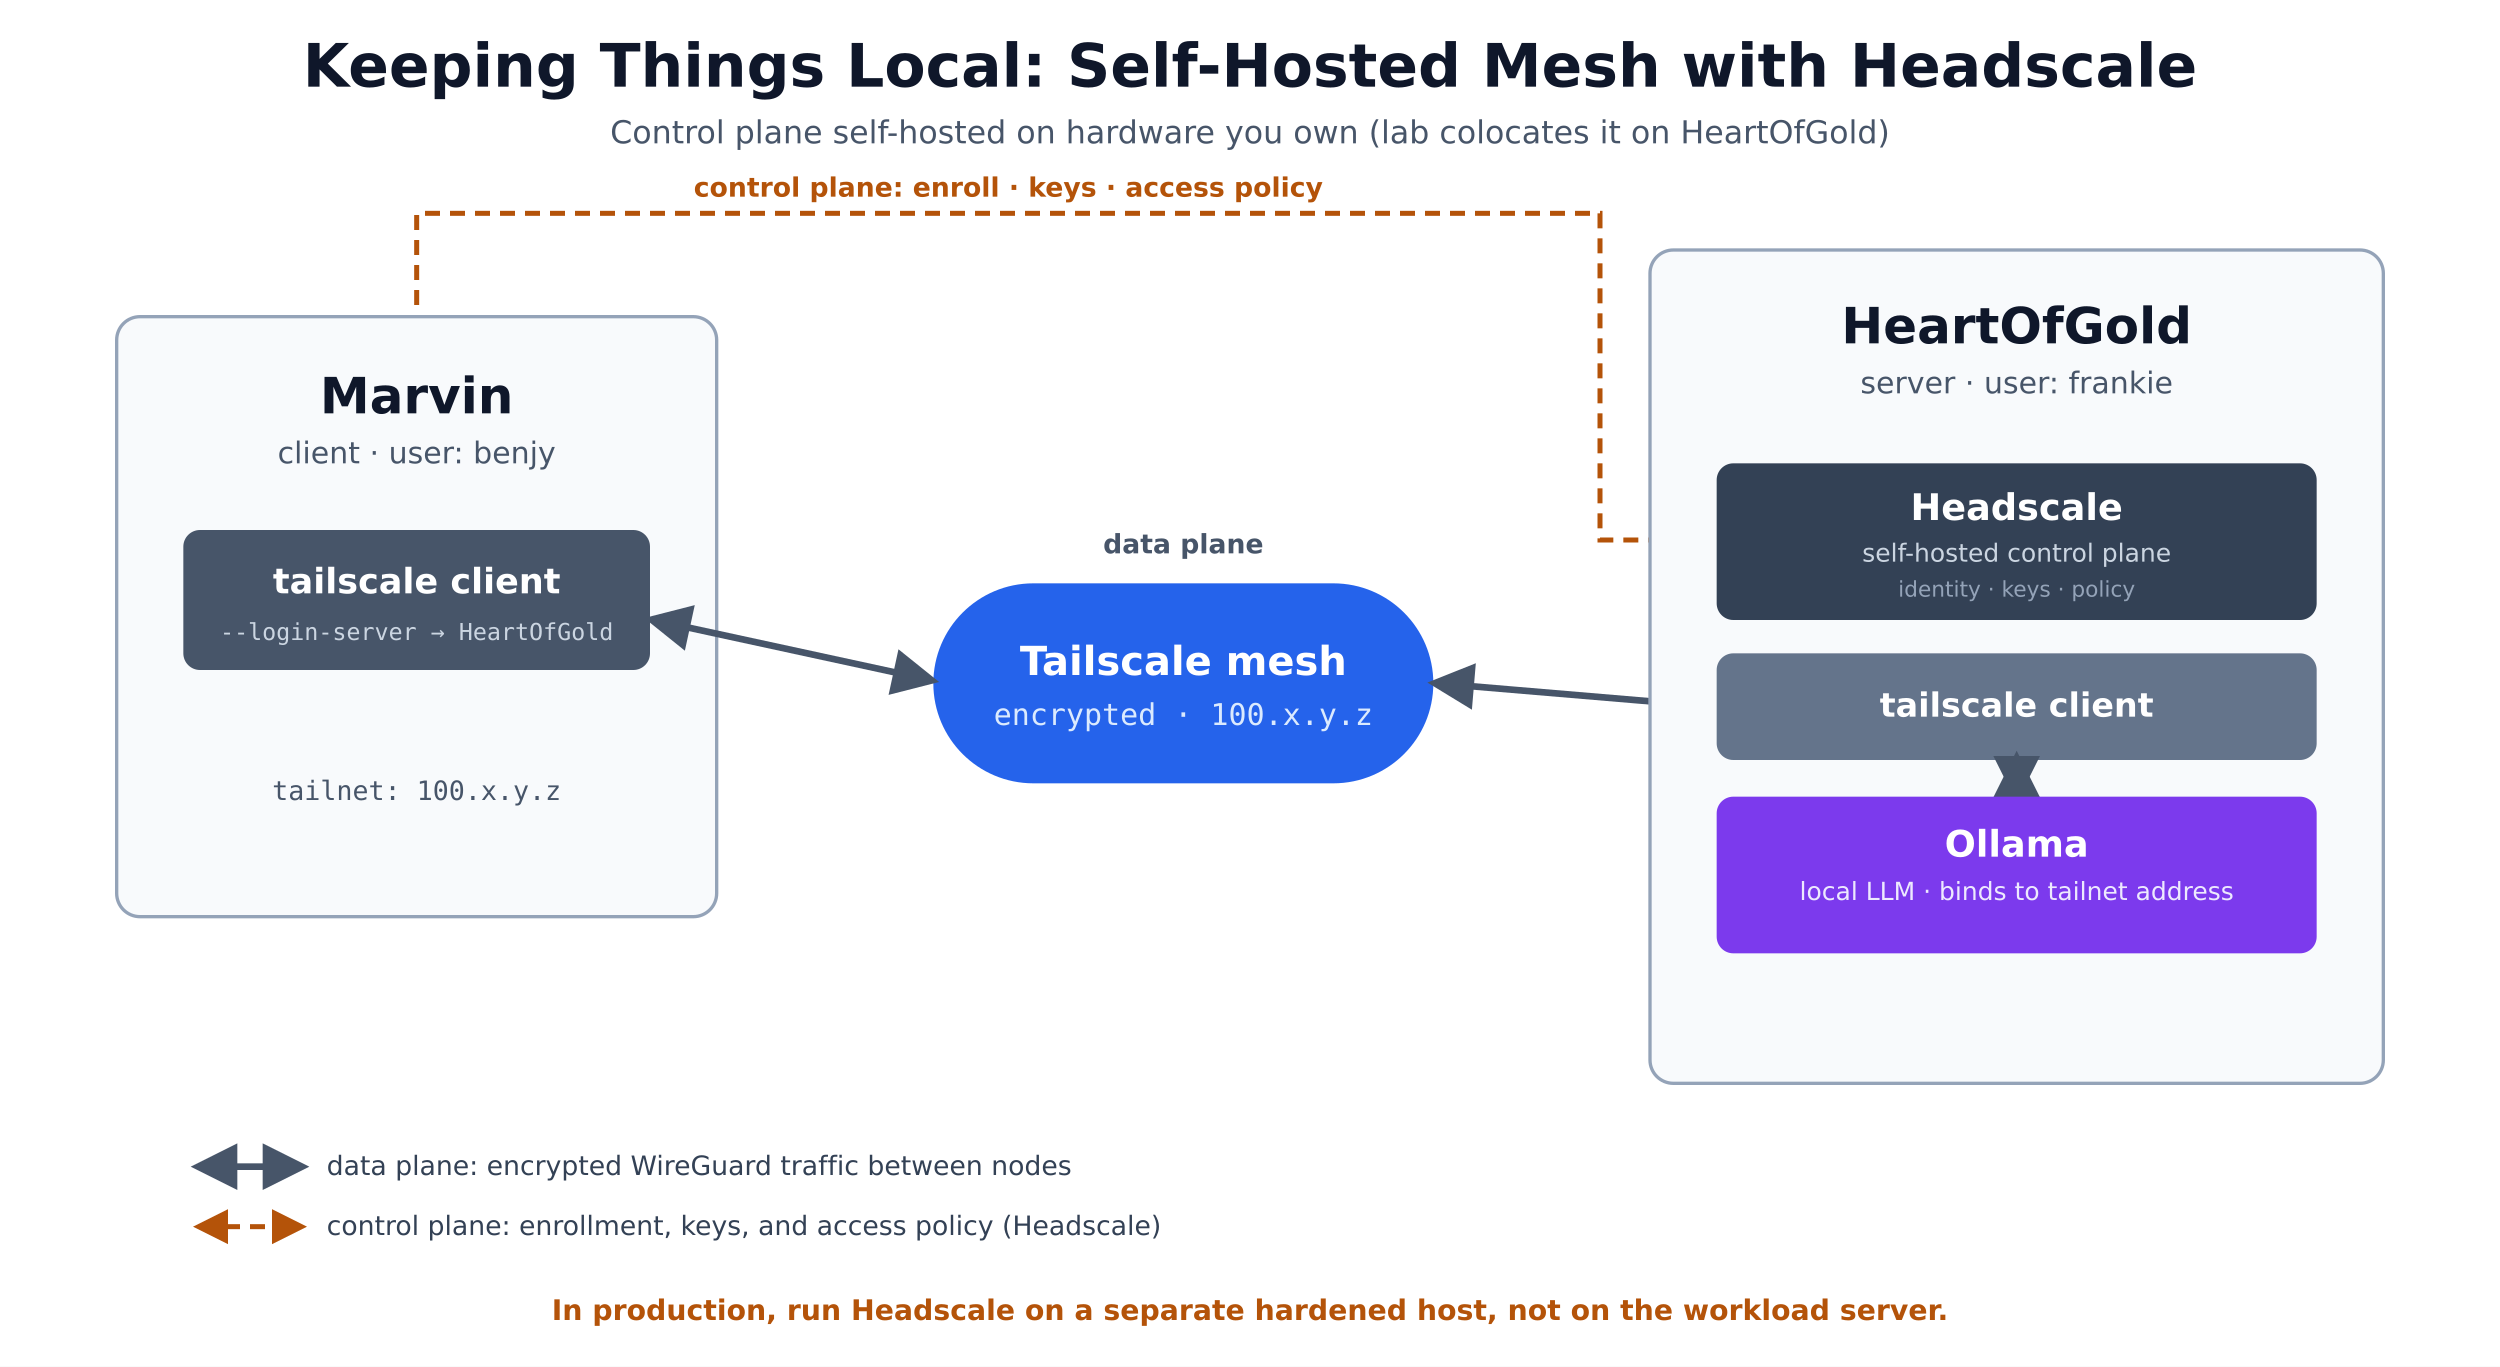
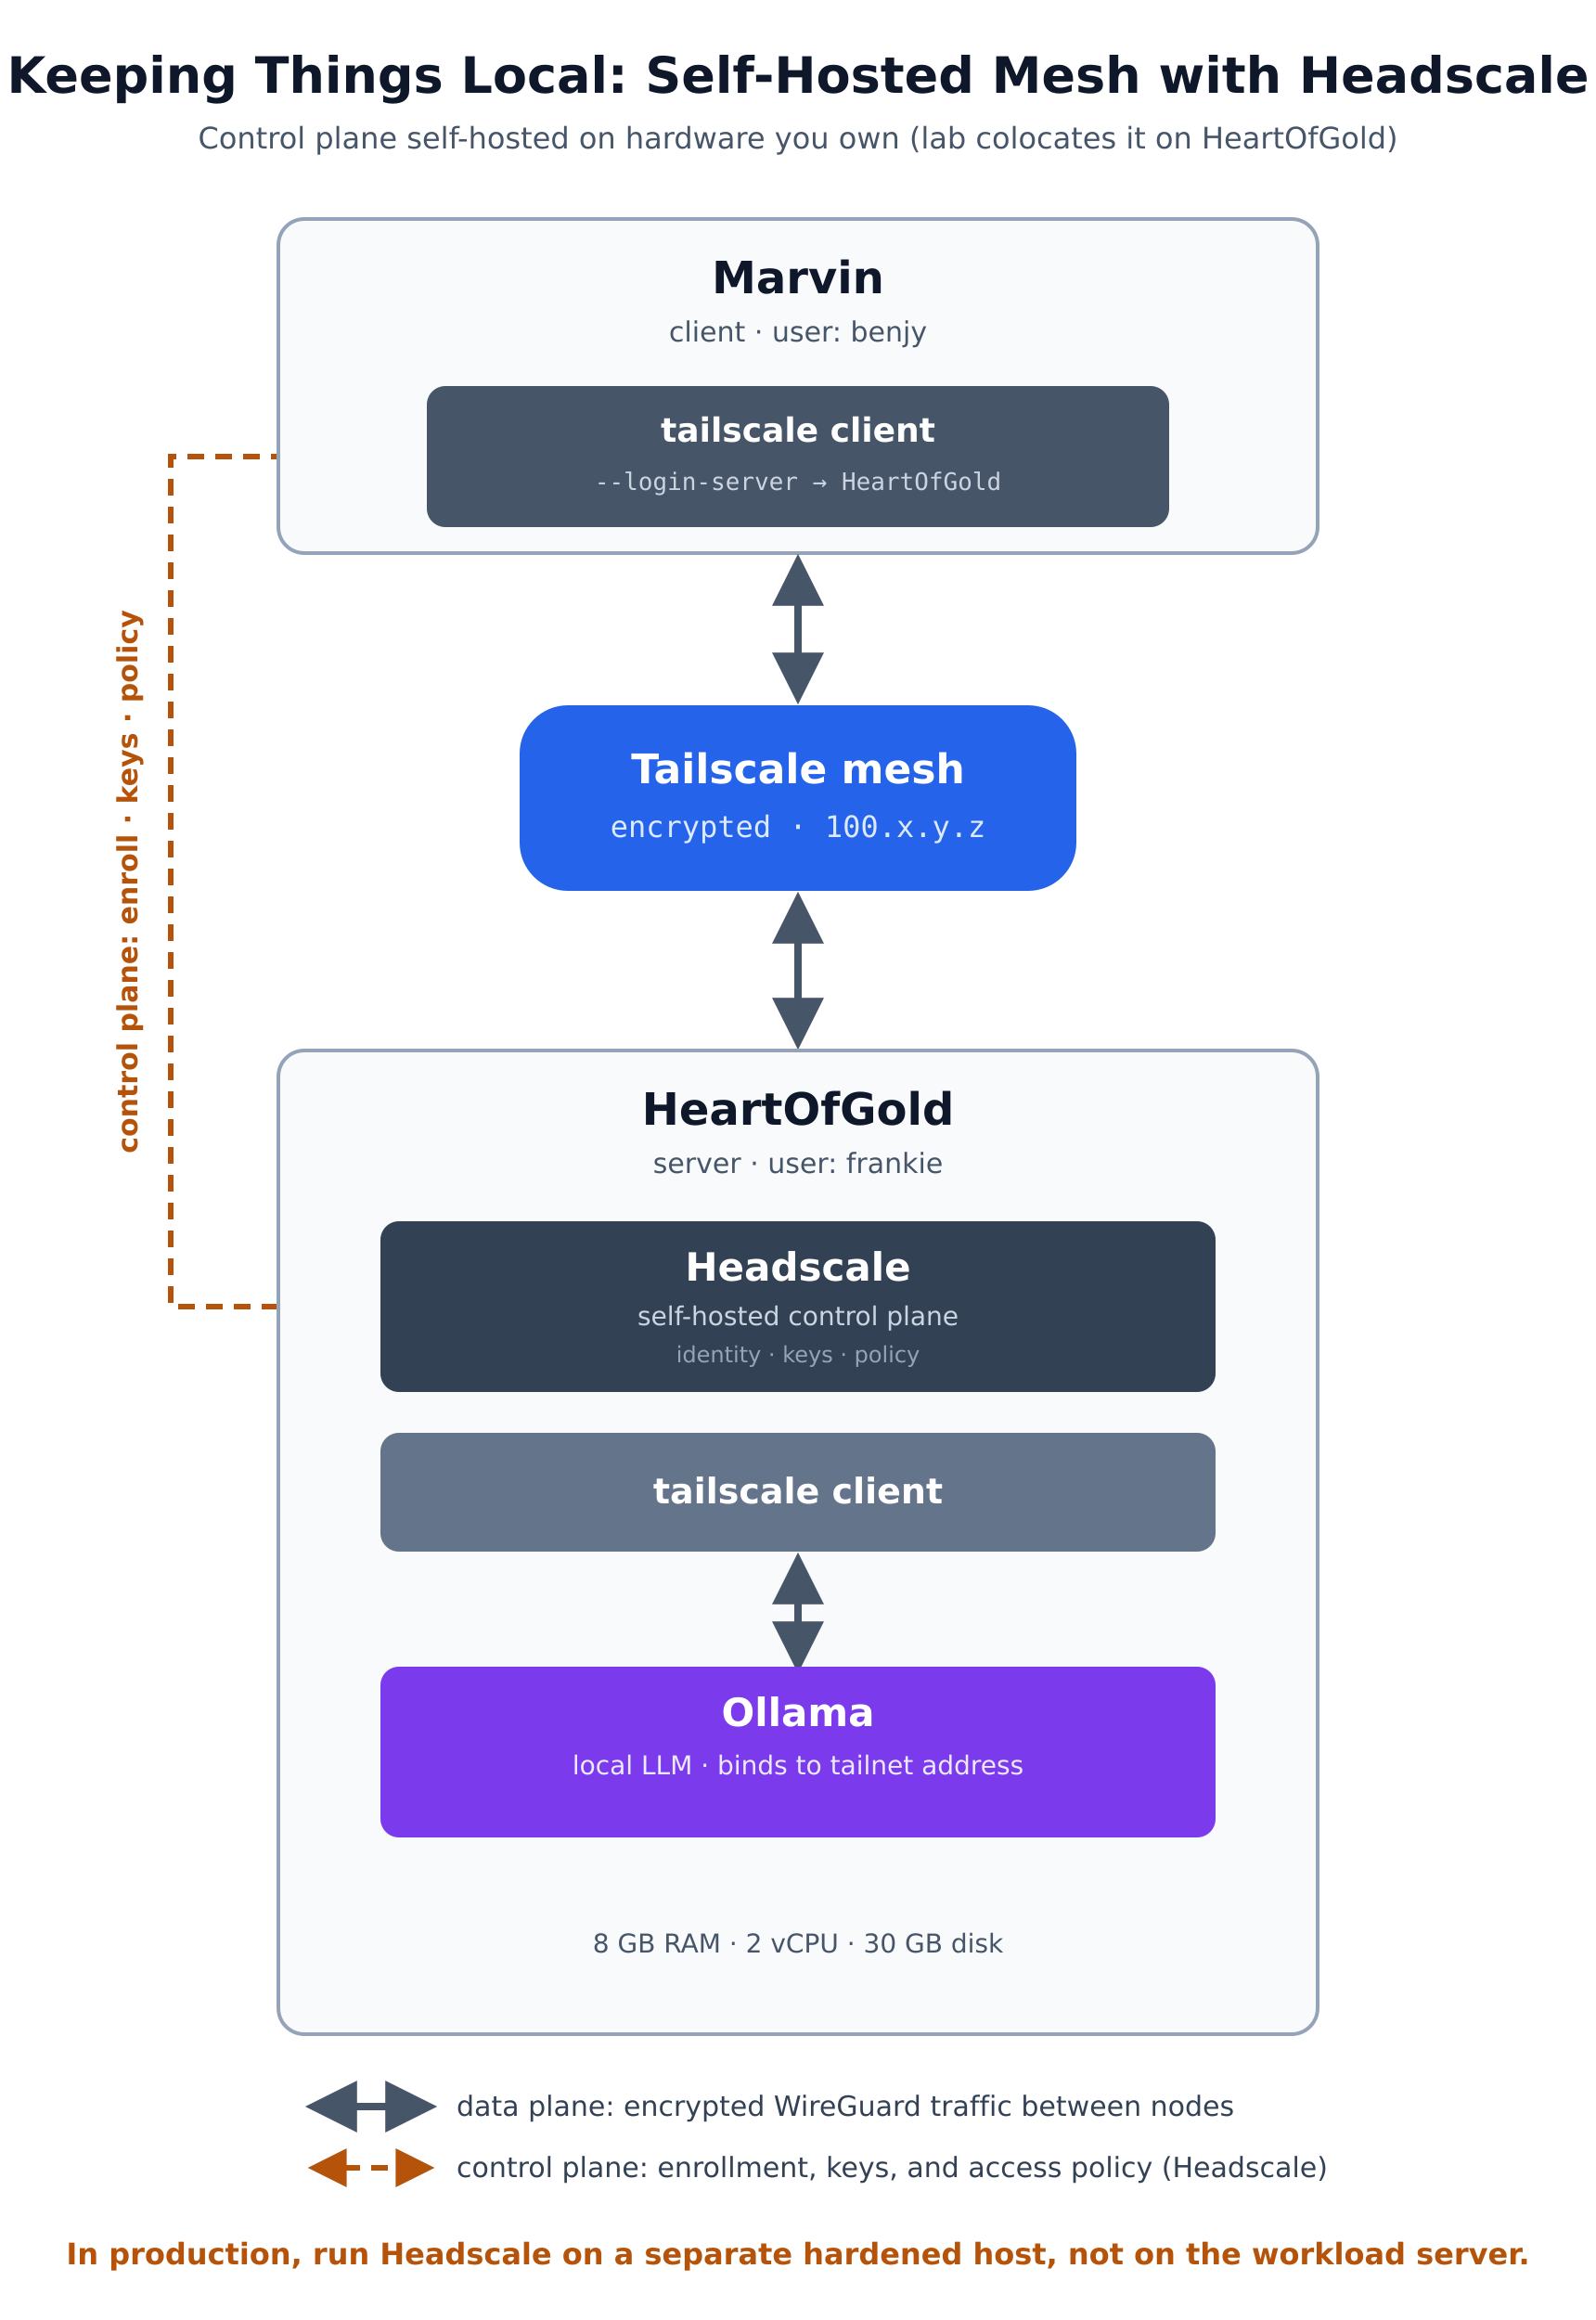
- <svg xmlns="http://www.w3.org/2000/svg" viewBox="0 0 1500 820" font-family="'DejaVu Sans', Arial, sans-serif">
-   <rect x="0" y="0" width="1500" height="820" fill="#ffffff" />
-   <text x="750" y="52" text-anchor="middle" font-size="36" font-weight="700" fill="#0f172a">Keeping Things Local: Self-Hosted Mesh with Headscale</text>
-   <text x="750" y="86" text-anchor="middle" font-size="19" fill="#475569">Control plane self-hosted on hardware you own (lab colocates it on HeartOfGold)</text>
+ <svg xmlns="http://www.w3.org/2000/svg" viewBox="0 0 860 1250" font-family="'DejaVu Sans', Arial, sans-serif">
+   <rect x="0" y="0" width="860" height="1250" fill="#ffffff" />
+   <text x="430" y="50" text-anchor="middle" font-size="27" font-weight="700" fill="#0f172a">Keeping Things Local: Self-Hosted Mesh with Headscale</text>
+   <text x="430" y="80" text-anchor="middle" font-size="16" fill="#475569">Control plane self-hosted on hardware you own (lab colocates it on HeartOfGold)</text>
  <defs>
    <marker id="arrow" viewBox="0 0 10 10" refX="8" refY="5" markerWidth="7" markerHeight="7" orient="auto-start-reverse">
      <path d="M0,0 L10,5 L0,10 z" fill="#475569" />
    </marker>
    <marker id="ctrl" viewBox="0 0 10 10" refX="8" refY="5" markerWidth="7" markerHeight="7" orient="auto-start-reverse">
      <path d="M0,0 L10,5 L0,10 z" fill="#b45309" />
    </marker>
  </defs>
-   <path d="M 250,318 L 250,128 L 960,128 L 960,324 L 1026,324" fill="none" stroke="#b45309" stroke-width="3" stroke-dasharray="9 6" marker-start="url(#ctrl)" marker-end="url(#ctrl)" />
-   <text x="605" y="118" text-anchor="middle" font-size="16" fill="#b45309" font-weight="600">control plane: enroll · keys · access policy</text>
-   <line x1="1210" y1="392" x2="1210" y2="372" stroke="#b45309" stroke-width="3" stroke-dasharray="9 6" marker-start="url(#ctrl)" marker-end="url(#ctrl)" />
-   <rect x="70" y="190" width="360" height="360" rx="14" fill="#f8fafc" stroke="#94a3b8" stroke-width="2" />
-   <text x="250" y="248" text-anchor="middle" font-size="30" font-weight="700" fill="#0f172a">Marvin</text>
-   <text x="250" y="278" text-anchor="middle" font-size="18" fill="#475569">client · user: benjy</text>
-   <rect x="110" y="318" width="280" height="84" rx="10" fill="#475569" />
-   <text x="250" y="356" text-anchor="middle" font-size="21" font-weight="700" fill="#ffffff">tailscale client</text>
-   <text x="250" y="384" text-anchor="middle" font-size="14" fill="#cbd5e1" font-family="'DejaVu Sans Mono', monospace">--login-server → HeartOfGold</text>
-   <text x="250" y="480" text-anchor="middle" font-size="16" fill="#475569" font-family="'DejaVu Sans Mono', monospace">tailnet: 100.x.y.z</text>
-   <text x="710" y="332" text-anchor="middle" font-size="16" fill="#475569" font-weight="600">data plane</text>
-   <rect x="560" y="350" width="300" height="120" rx="60" fill="#2563eb" />
-   <text x="710" y="405" text-anchor="middle" font-size="24" font-weight="700" fill="#ffffff">Tailscale mesh</text>
-   <text x="710" y="435" text-anchor="middle" font-size="18" fill="#dbeafe" font-family="'DejaVu Sans Mono', monospace">encrypted · 100.x.y.z</text>
-   <line x1="392" y1="372" x2="558" y2="408" stroke="#475569" stroke-width="4" marker-start="url(#arrow)" marker-end="url(#arrow)" />
-   <line x1="862" y1="410" x2="1028" y2="424" stroke="#475569" stroke-width="4" marker-start="url(#arrow)" marker-end="url(#arrow)" />
-   <rect x="990" y="150" width="440" height="500" rx="14" fill="#f8fafc" stroke="#94a3b8" stroke-width="2" />
-   <text x="1210" y="206" text-anchor="middle" font-size="30" font-weight="700" fill="#0f172a">HeartOfGold</text>
-   <text x="1210" y="236" text-anchor="middle" font-size="18" fill="#475569">server · user: frankie</text>
-   <rect x="1030" y="278" width="360" height="94" rx="10" fill="#334155" />
-   <text x="1210" y="312" text-anchor="middle" font-size="22" font-weight="700" fill="#ffffff">Headscale</text>
-   <text x="1210" y="337" text-anchor="middle" font-size="15" fill="#cbd5e1">self-hosted control plane</text>
-   <text x="1210" y="358" text-anchor="middle" font-size="13" fill="#94a3b8">identity · keys · policy</text>
-   <rect x="1030" y="392" width="360" height="64" rx="10" fill="#64748b" />
-   <text x="1210" y="430" text-anchor="middle" font-size="20" font-weight="700" fill="#ffffff">tailscale client</text>
-   <line x1="1210" y1="456" x2="1210" y2="476" stroke="#475569" stroke-width="4" marker-start="url(#arrow)" marker-end="url(#arrow)" />
-   <rect x="1030" y="478" width="360" height="94" rx="10" fill="#7c3aed" />
-   <text x="1210" y="514" text-anchor="middle" font-size="22" font-weight="700" fill="#ffffff">Ollama</text>
-   <text x="1210" y="540" text-anchor="middle" font-size="15" fill="#ede9fe">local LLM · binds to tailnet address</text>
-   <line x1="120" y1="700" x2="180" y2="700" stroke="#475569" stroke-width="4" marker-start="url(#arrow)" marker-end="url(#arrow)" />
-   <text x="196" y="705" font-size="16" fill="#334155">data plane: encrypted WireGuard traffic between nodes</text>
-   <line x1="120" y1="736" x2="180" y2="736" stroke="#b45309" stroke-width="3" stroke-dasharray="9 6" marker-start="url(#ctrl)" marker-end="url(#ctrl)" />
-   <text x="196" y="741" font-size="16" fill="#334155">control plane: enrollment, keys, and access policy (Headscale)</text>
-   <text x="750" y="792" text-anchor="middle" font-size="17" fill="#b45309" font-weight="600">In production, run Headscale on a separate hardened host, not on the workload server.</text>
+   <path d="M 230,246 L 92,246 L 92,704 L 205,704" fill="none" stroke="#b45309" stroke-width="3" stroke-dasharray="9 6" marker-start="url(#ctrl)" marker-end="url(#ctrl)" />
+   <text transform="rotate(-90 74 475)" x="74" y="475" text-anchor="middle" font-size="15" fill="#b45309" font-weight="600">control plane: enroll · keys · policy</text>
+   <path d="M 655,804 L 690,804 L 690,704 L 655,704" fill="none" stroke="#b45309" stroke-width="3" stroke-dasharray="9 6" marker-start="url(#ctrl)" marker-end="url(#ctrl)" />
+   <rect x="150" y="118" width="560" height="180" rx="14" fill="#f8fafc" stroke="#94a3b8" stroke-width="2" />
+   <text x="430" y="158" text-anchor="middle" font-size="24" font-weight="700" fill="#0f172a">Marvin</text>
+   <text x="430" y="184" text-anchor="middle" font-size="15" fill="#475569">client · user: benjy</text>
+   <rect x="230" y="208" width="400" height="76" rx="10" fill="#475569" />
+   <text x="430" y="238" text-anchor="middle" font-size="18" font-weight="700" fill="#ffffff">tailscale client</text>
+   <text x="430" y="264" text-anchor="middle" font-size="13" fill="#cbd5e1" font-family="'DejaVu Sans Mono', monospace">--login-server → HeartOfGold</text>
+   <line x1="430" y1="304" x2="430" y2="374" stroke="#475569" stroke-width="4" marker-start="url(#arrow)" marker-end="url(#arrow)" />
+   <rect x="280" y="380" width="300" height="100" rx="26" fill="#2563eb" />
+   <text x="430" y="422" text-anchor="middle" font-size="22" font-weight="700" fill="#ffffff">Tailscale mesh</text>
+   <text x="430" y="451" text-anchor="middle" font-size="16" fill="#dbeafe" font-family="'DejaVu Sans Mono', monospace">encrypted · 100.x.y.z</text>
+   <line x1="430" y1="486" x2="430" y2="560" stroke="#475569" stroke-width="4" marker-start="url(#arrow)" marker-end="url(#arrow)" />
+   <rect x="150" y="566" width="560" height="530" rx="14" fill="#f8fafc" stroke="#94a3b8" stroke-width="2" />
+   <text x="430" y="606" text-anchor="middle" font-size="24" font-weight="700" fill="#0f172a">HeartOfGold</text>
+   <text x="430" y="632" text-anchor="middle" font-size="15" fill="#475569">server · user: frankie</text>
+   <rect x="205" y="658" width="450" height="92" rx="10" fill="#334155" />
+   <text x="430" y="690" text-anchor="middle" font-size="21" font-weight="700" fill="#ffffff">Headscale</text>
+   <text x="430" y="714" text-anchor="middle" font-size="14" fill="#cbd5e1">self-hosted control plane</text>
+   <text x="430" y="734" text-anchor="middle" font-size="12" fill="#94a3b8">identity · keys · policy</text>
+   <rect x="205" y="772" width="450" height="64" rx="10" fill="#64748b" />
+   <text x="430" y="810" text-anchor="middle" font-size="19" font-weight="700" fill="#ffffff">tailscale client</text>
+   <line x1="430" y1="842" x2="430" y2="896" stroke="#475569" stroke-width="4" marker-start="url(#arrow)" marker-end="url(#arrow)" />
+   <rect x="205" y="898" width="450" height="92" rx="10" fill="#7c3aed" />
+   <text x="430" y="930" text-anchor="middle" font-size="21" font-weight="700" fill="#ffffff">Ollama</text>
+   <text x="430" y="956" text-anchor="middle" font-size="14" fill="#ede9fe">local LLM · binds to tailnet address</text>
+   <text x="430" y="1052" text-anchor="middle" font-size="14" fill="#475569">8 GB RAM · 2 vCPU · 30 GB disk</text>
+   <line x1="170" y1="1135" x2="230" y2="1135" stroke="#475569" stroke-width="4" marker-start="url(#arrow)" marker-end="url(#arrow)" />
+   <text x="246" y="1140" font-size="15" fill="#334155">data plane: encrypted WireGuard traffic between nodes</text>
+   <line x1="170" y1="1168" x2="230" y2="1168" stroke="#b45309" stroke-width="3" stroke-dasharray="9 6" marker-start="url(#ctrl)" marker-end="url(#ctrl)" />
+   <text x="246" y="1173" font-size="15" fill="#334155">control plane: enrollment, keys, and access policy (Headscale)</text>
+   <text x="430" y="1220" text-anchor="middle" font-size="16" fill="#b45309" font-weight="600">In production, run Headscale on a separate hardened host, not on the workload server.</text>
</svg>
